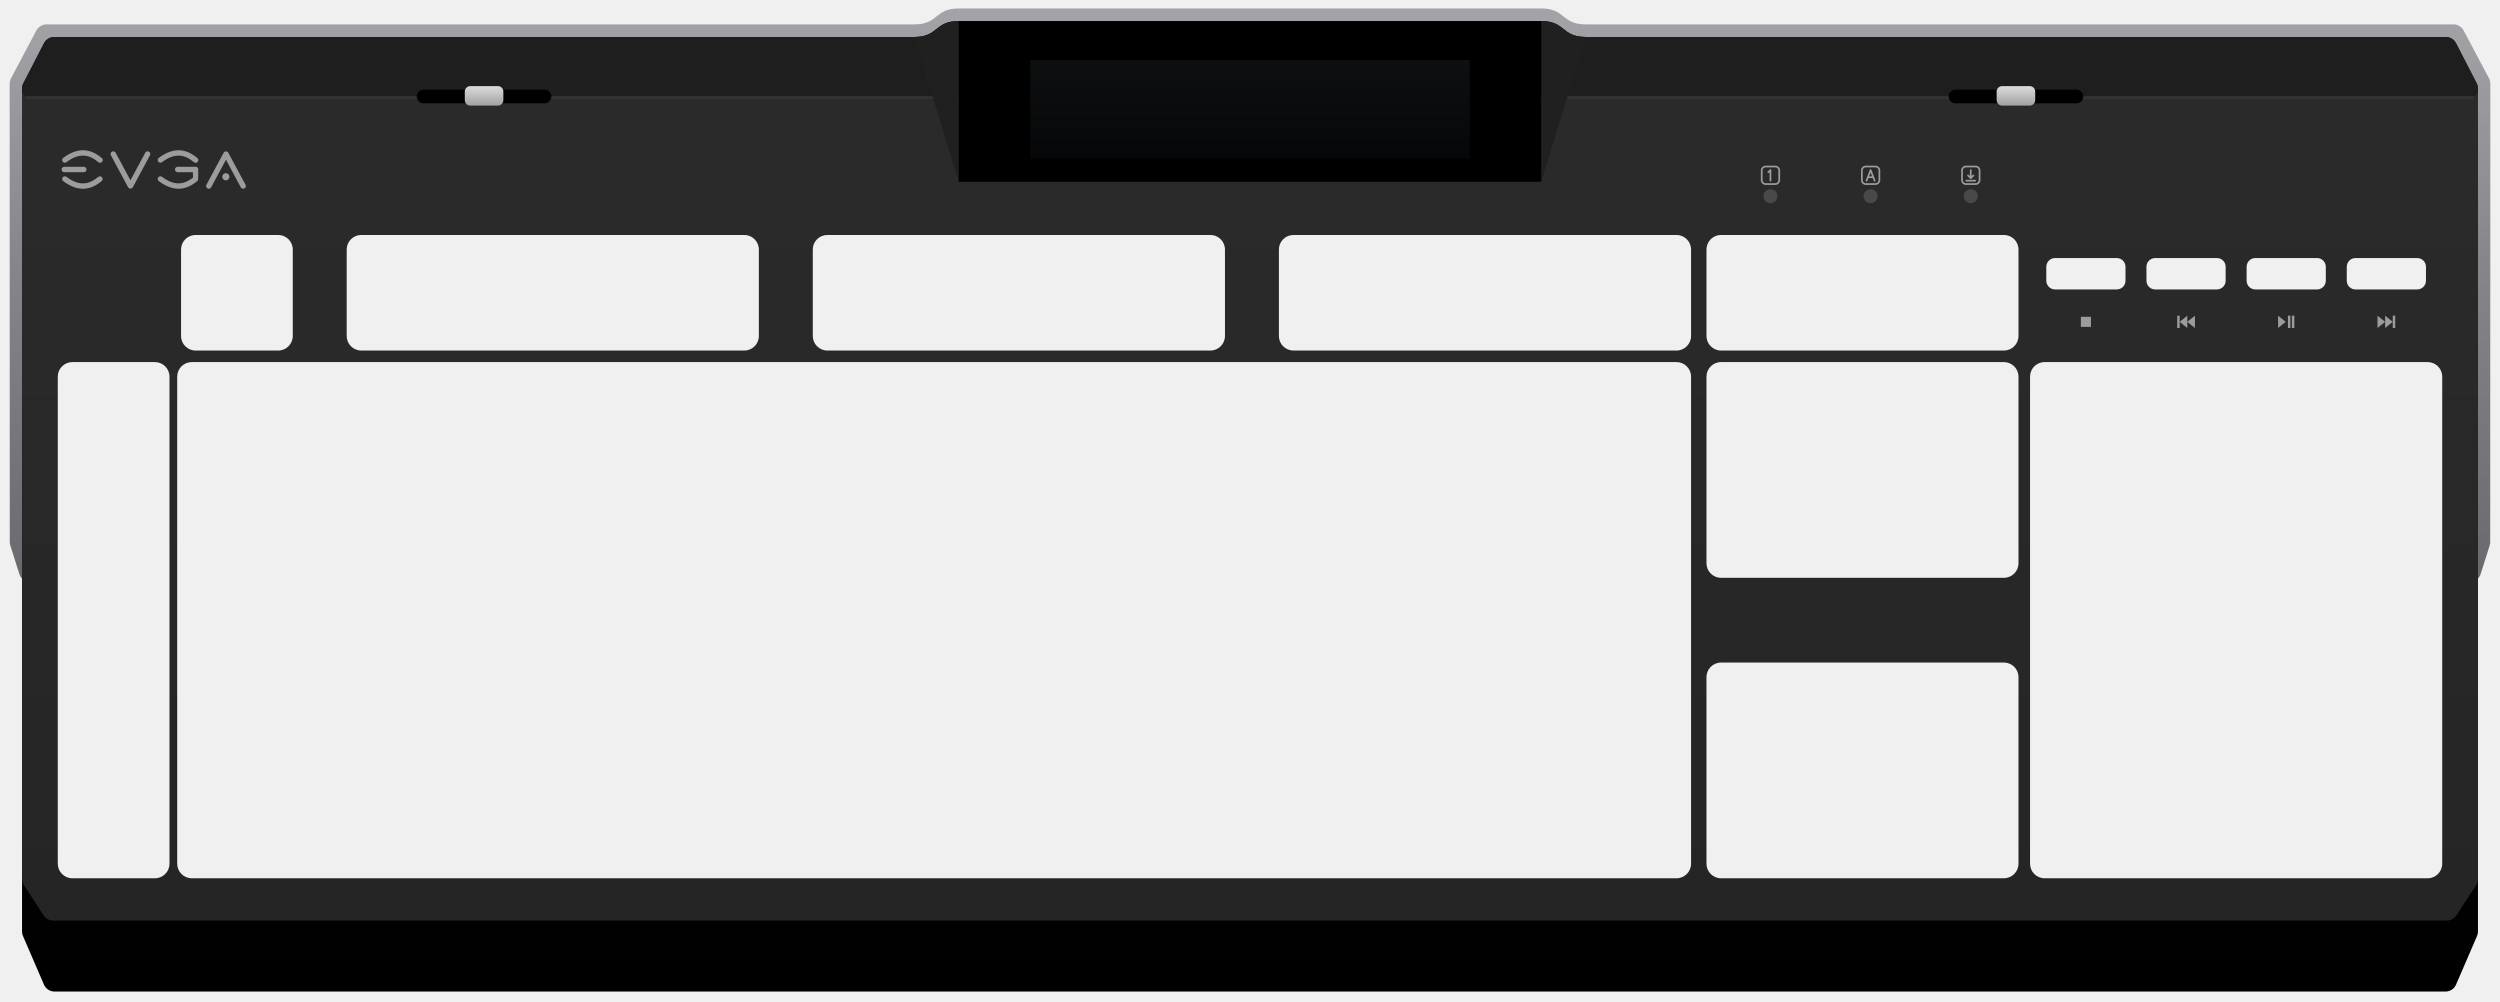
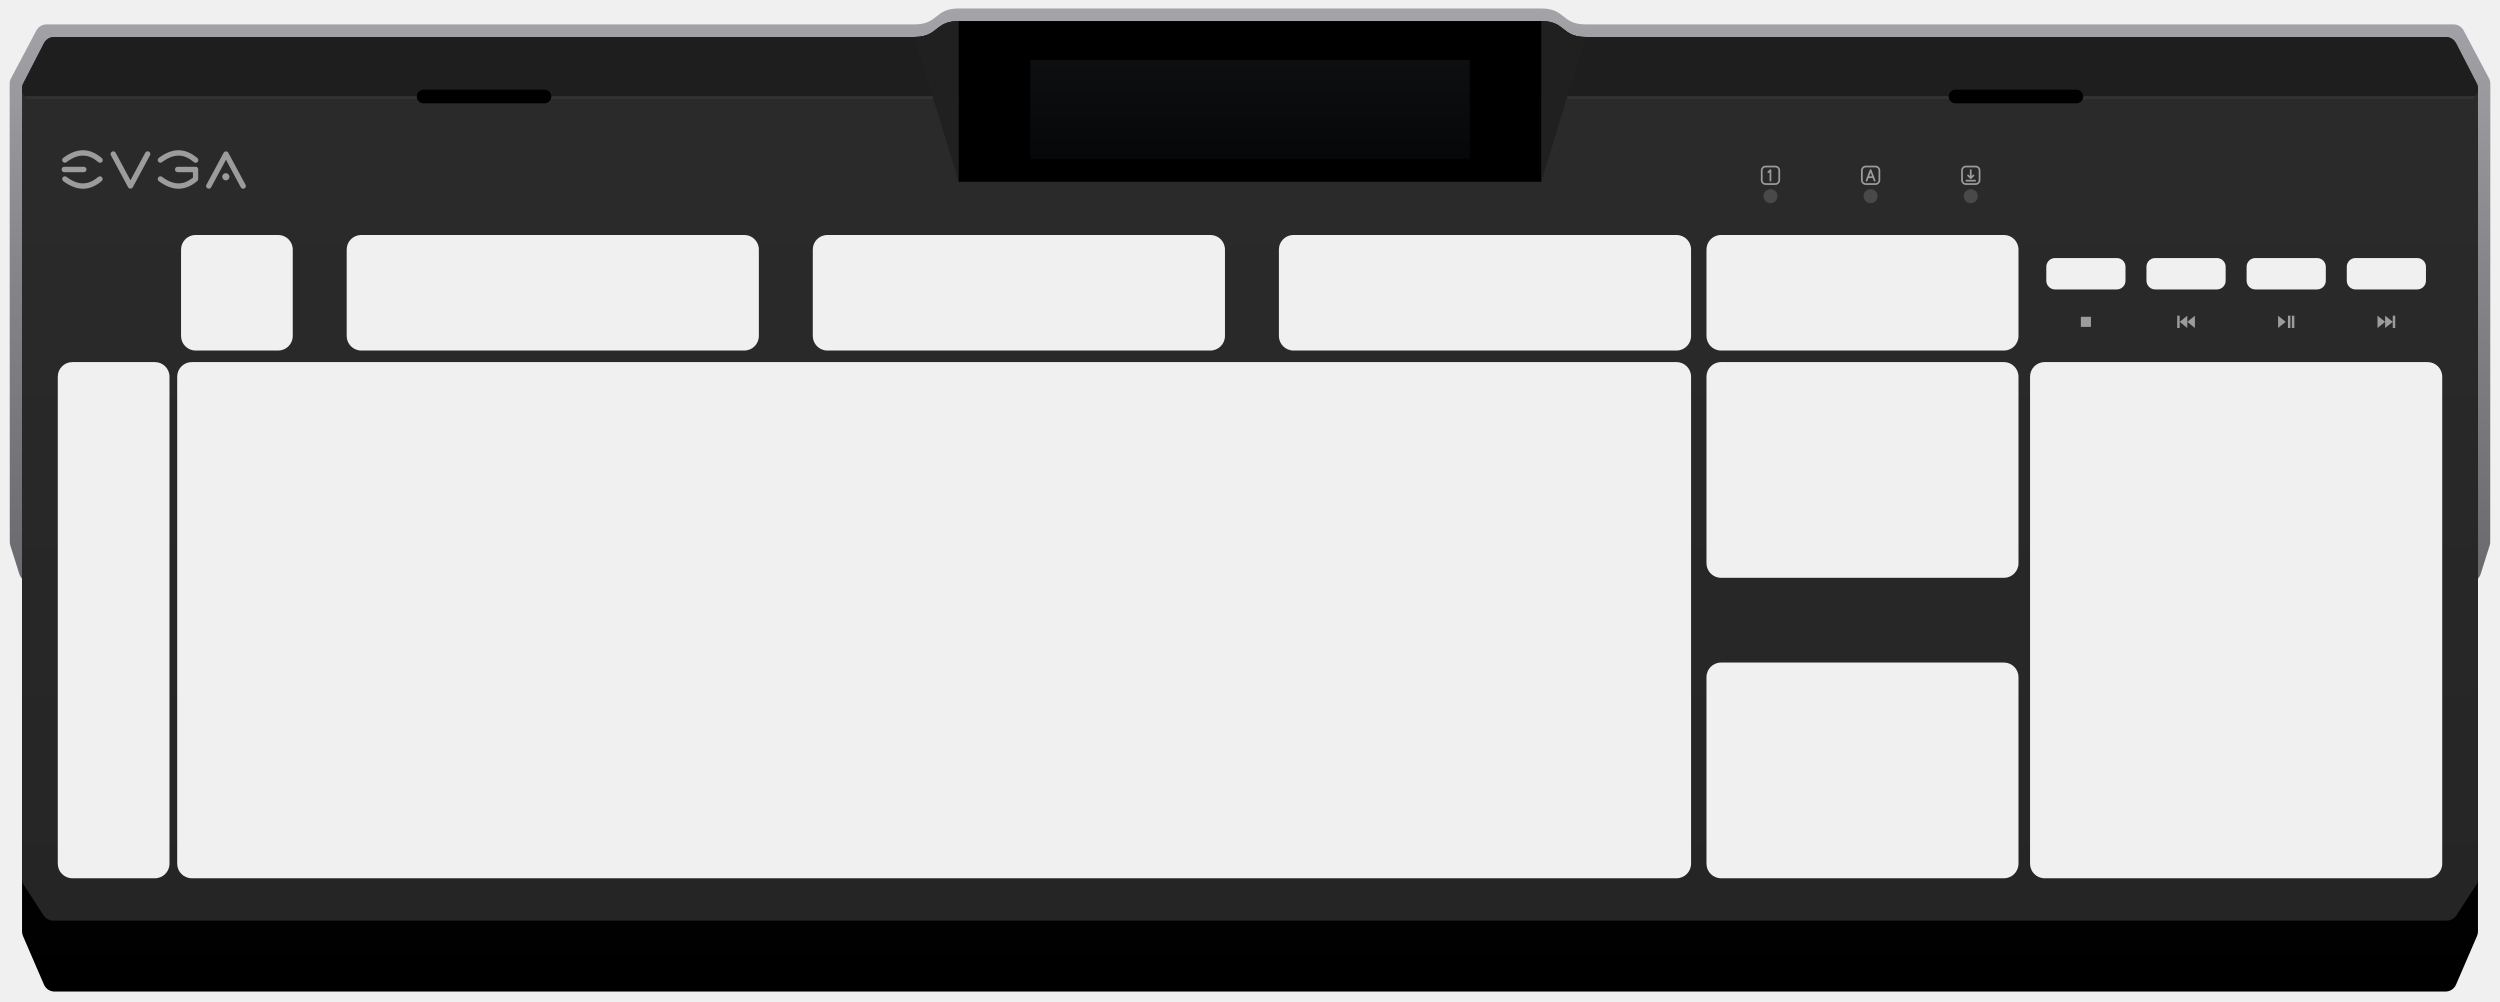
<svg xmlns="http://www.w3.org/2000/svg" viewBox="6.00 -2.00 649.00 260.00">
  <defs>
    <linearGradient id="trim" x1="0" y1="0" x2="0" y2="1">
      <stop offset="0" stop-color="#a4a4a8" />
      <stop offset=".45" stop-color="#85858a" />
      <stop offset="1" stop-color="#6a6a6e" />
    </linearGradient>
    <linearGradient id="deck" x1="0" y1="0" x2="0" y2="1">
      <stop offset="0" stop-color="#2b2b2b" />
      <stop offset="1" stop-color="#252525" />
    </linearGradient>
    <linearGradient id="lip" x1="0" y1="0" x2="0" y2="1">
      <stop offset="0" stop-color="#0d0d0d" />
      <stop offset="1" stop-color="#000" />
    </linearGradient>
    <linearGradient id="knob" x1="0" y1="0" x2="0" y2="1">
      <stop offset="0" stop-color="#dcdcdc" />
      <stop offset="1" stop-color="#a2a2a2" />
    </linearGradient>
    <linearGradient id="glass" x1="0" y1="0" x2="0" y2="1">
      <stop offset="0" stop-color="#0d0f10" />
      <stop offset="1" stop-color="#060708" />
    </linearGradient>
  </defs>
  <mask id="holes" maskUnits="userSpaceOnUse" x="6.00" y="-2.00" width="649.00" height="260.00">
    <rect x="6.00" y="-2.00" width="649.00" height="260.00" fill="#fff" />
    <rect x="53.00" y="59.00" width="29.00" height="30.00" rx="3.78" fill="#000" />
    <rect x="96.00" y="59.00" width="107.00" height="30.00" rx="3.78" fill="#000" />
    <rect x="217.00" y="59.00" width="107.00" height="30.00" rx="3.78" fill="#000" />
    <rect x="338.00" y="59.00" width="107.00" height="30.00" rx="3.78" fill="#000" />
    <rect x="449.00" y="59.00" width="81.00" height="30.00" rx="3.78" fill="#000" />
    <rect x="21.00" y="92.00" width="29.00" height="134.00" rx="3.78" fill="#000" />
    <rect x="449.00" y="92.00" width="81.00" height="56.00" rx="3.78" fill="#000" />
    <rect x="449.00" y="170.00" width="81.00" height="56.00" rx="3.78" fill="#000" />
    <rect x="52.00" y="92.00" width="393.00" height="134.00" rx="3.78" fill="#000" />
    <rect x="533.00" y="92.00" width="107.00" height="134.00" rx="3.78" fill="#000" />
    <rect x="537.22" y="64.99" width="20.56" height="8.15" rx="2.27" fill="#000" />
    <rect x="563.22" y="64.99" width="20.56" height="8.15" rx="2.27" fill="#000" />
    <rect x="589.22" y="64.99" width="20.56" height="8.15" rx="2.27" fill="#000" />
    <rect x="615.22" y="64.99" width="20.56" height="8.15" rx="2.27" fill="#000" />
  </mask>
  <g mask="url(#holes)">
    <path d="M13.89,149.14 A3.00,3.00 0 0 1 11.03,147.04 L8.68,139.60 A3.00,3.00 0 0 1 8.54,138.69 L8.51,19.75 A3.00,3.00 0 0 1 8.85,18.35 L15.44,5.92 A3.00,3.00 0 0 1 18.09,4.33 L243.36,4.33 C249.70,4.33 248.55,0.20 254.88,0.20 L406.12,0.20 C412.45,0.20 411.30,4.33 417.64,4.33 L642.91,4.33 A3.00,3.00 0 0 1 645.56,5.92 L652.15,18.35 A3.00,3.00 0 0 1 652.49,19.75 L652.46,138.69 A3.00,3.00 0 0 1 652.32,139.60 L649.97,147.04 A3.00,3.00 0 0 1 647.11,149.14 Z" fill="url(#trim)" />
    <path d="M20.16,255.41 A3.00,3.00 0 0 1 17.41,253.60 L11.97,241.00 A3.00,3.00 0 0 1 11.72,239.81 L11.72,29.42 A3.00,3.00 0 0 1 12.05,28.05 L17.41,17.66 A3.00,3.00 0 0 1 20.07,16.03 L243.36,16.03 C249.70,16.03 248.55,11.90 254.88,11.90 L406.12,11.90 C412.45,11.90 411.30,16.03 417.64,16.03 L640.93,16.03 A3.00,3.00 0 0 1 643.59,17.66 L648.95,28.05 A3.00,3.00 0 0 1 649.28,29.42 L649.28,239.81 A3.00,3.00 0 0 1 649.03,241.00 L643.59,253.60 A3.00,3.00 0 0 1 640.84,255.41 Z" fill="url(#lip)" />
    <path d="M19.82,236.98 A3.00,3.00 0 0 1 17.30,235.62 L12.20,227.75 A3.00,3.00 0 0 1 11.72,226.12 L11.72,21.00 A3.00,3.00 0 0 1 12.05,19.63 L17.41,9.23 A3.00,3.00 0 0 1 20.07,7.60 L243.36,7.60 C249.70,7.60 248.55,3.48 254.88,3.48 L406.12,3.48 C412.45,3.48 411.30,7.60 417.64,7.60 L640.93,7.60 A3.00,3.00 0 0 1 643.59,9.23 L648.95,19.63 A3.00,3.00 0 0 1 649.28,21.00 L649.28,226.12 A3.00,3.00 0 0 1 648.80,227.75 L643.70,235.62 A3.00,3.00 0 0 1 641.18,236.98 Z" fill="url(#deck)" />
    <path d="M13.09,23.00 A1.37,1.37 0 0 1 11.72,21.64 L11.72,21.00 A3.00,3.00 0 0 1 12.05,19.63 L17.41,9.23 A3.00,3.00 0 0 1 20.07,7.60 L243.36,7.60 C249.70,7.60 248.55,3.48 254.88,3.48 L406.12,3.48 C412.45,3.48 411.30,7.60 417.64,7.60 L640.93,7.60 A3.00,3.00 0 0 1 643.59,9.23 L648.95,19.63 A3.00,3.00 0 0 1 649.28,21.00 L649.28,21.64 A1.37,1.37 0 0 1 647.91,23.00 Z" fill="#1e1e1e" />
    <line x1="12.72" y1="23.35" x2="648.28" y2="23.35" stroke="#333" stroke-width="0.7" />
    <path d="M243.36,7.60 C249.70,7.60 248.55,3.48 254.88,3.48 L254.88,45.20 Z" fill="#202020" />
    <path d="M417.64,7.60 C411.30,7.60 412.45,3.48 406.12,3.48 L406.12,45.20 Z" fill="#202020" />
    <rect x="254.88" y="3.48" width="151.23" height="41.72" fill="#000" />
    <rect x="273.45" y="13.60" width="114.10" height="25.63" fill="url(#glass)" />
    <rect x="114.20" y="21.27" width="34.92" height="3.56" rx="1.78" fill="#000" />
-     <rect x="126.66" y="20.36" width="10.01" height="5.05" rx="1.41" fill="url(#knob)" />
    <rect x="511.88" y="21.27" width="34.92" height="3.56" rx="1.78" fill="#000" />
-     <rect x="524.33" y="20.36" width="10.01" height="5.05" rx="1.41" fill="url(#knob)" />
    <circle cx="465.61" cy="48.93" r="1.82" fill="#494949" />
    <circle cx="491.61" cy="48.93" r="1.82" fill="#494949" />
    <circle cx="517.61" cy="48.93" r="1.82" fill="#494949" />
    <path d="M546.19,80.24 h2.62 v2.62 h-2.62 Z" fill="#9c9c9c" />
    <path d="M571.20,79.95 h0.64 V83.15 h-0.64 Z M573.82,79.95 L571.84,81.55 L573.82,83.15 Z M575.80,79.95 L573.82,81.55 L575.80,83.15 Z " fill="#9c9c9c" />
    <path d="M597.39,79.95 L599.37,81.55 L597.39,83.15 Z M599.95,79.95 h0.64 V83.15 h-0.64 Z M600.97,79.95 h0.64 V83.15 h-0.64 Z " fill="#9c9c9c" />
    <path d="M623.20,79.95 L625.18,81.55 L623.20,83.15 Z M625.18,79.95 L627.16,81.55 L625.18,83.15 Z M627.16,79.95 h0.64 V83.15 h-0.64 Z " fill="#9c9c9c" />
    <g fill="none" stroke="#9c9c9c" stroke-width="0.45" stroke-linecap="round" stroke-linejoin="round">
      <rect x="463.34" y="41.23" width="4.55" height="4.55" rx="1.00" />
      <path d="M465.06,42.70 L465.61,42.15 L465.61,44.90" />
      <rect x="489.34" y="41.23" width="4.55" height="4.55" rx="1.00" />
      <path d="M490.56,44.90 L491.61,42.15 L492.66,44.90 M491.01,44.00 L492.21,44.00" />
      <rect x="515.34" y="41.23" width="4.55" height="4.55" rx="1.00" />
      <path d="M517.61,42.15 L517.61,44.15 M516.91,43.55 L517.61,44.25 L518.31,43.55 M516.46,44.90 L518.76,44.90" />
    </g>
    <path d="M127.533 0C90.719.03 51.373 14.43 9.832 45.536c-4.688 3.415-7.201 9.115-6.534 14.877.661 5.759 4.405 10.708 9.744 12.962 5.341 2.254 11.498 1.434 16.079-2.109 40.144-30.053 73.909-40.449 104.037-38.9 30.124 1.552 58.086 15.22 85.637 38.296a16.104 16.104 0 0 0 16.283 3.515c5.65-1.934 9.739-6.859 10.651-12.766a16.077 16.077 0 0 0-6.329-15.378C208.413 20.086 173.777 2.203 134.866.201A143.878 143.878 0 0 0 127.533 0zm571.516 0c-36.819.03-76.162 14.43-117.703 45.536-4.688 3.415-7.2 9.115-6.533 14.877.667 5.762 4.406 10.708 9.75 12.962 5.347 2.253 11.492 1.434 16.083-2.109 40.138-30.05 73.901-40.449 104.03-38.897 30.125 1.552 58.08 15.22 85.637 38.296a16.105 16.105 0 0 0 16.283 3.515c5.653-1.934 9.742-6.859 10.652-12.767a16.086 16.086 0 0 0-6.331-15.378C779.932 20.09 745.295 2.206 706.385.203A141.874 141.874 0 0 0 699.049 0zM513.697 6.434c-5.859.248-11.162 3.691-13.762 8.943l-88.36 164.336-88.343-164.334a16.083 16.083 0 0 0-14.477-8.746 16.156 16.156 0 0 0-13.769 8.042c-2.839 4.911-2.865 10.926-.092 15.882L397.41 221.228c2.801 5.217 8.247 8.445 14.171 8.445 5.925 0 11.378-3.219 14.183-8.445L528.277 30.557a16.106 16.106 0 0 0-.201-16.379c-3.043-5.017-8.523-7.991-14.379-7.744zm468.791.4a16.05 16.05 0 0 0-13.762 8.544L866.203 206.05a16.12 16.12 0 0 0 .202 16.385c3.042 5.012 8.516 7.986 14.372 7.73a16.18 16.18 0 0 0 13.771-8.938L982.899 56.89l88.347 164.342a16.177 16.177 0 0 0 13.771 8.936c5.857.257 11.33-2.717 14.373-7.732 3.041-5.021 3.125-11.311.2-16.381L997.065 15.379a16.079 16.079 0 0 0-14.577-8.545zM16.264 99.107a15.973 15.973 0 0 0-14.07 7.943 16.204 16.204 0 0 0 0 16.28 15.975 15.975 0 0 0 14.07 7.942h116.19a15.95 15.95 0 0 0 14.066-7.942 16.208 16.208 0 0 0 0-16.28c-2.917-5.012-8.267-8.021-14.066-7.943H16.264zm677.962 0a15.97 15.97 0 0 0-14.07 7.943 16.194 16.194 0 0 0 0 16.28 15.973 15.973 0 0 0 14.07 7.942h90.662l.905 32.17c-26.087 20.83-52.646 33.211-81.113 34.676-30.126 1.559-63.895-8.846-104.029-38.893a16.215 16.215 0 0 0-10.465-3.324c-6.829.28-12.777 4.817-14.773 11.366-1.992 6.542.413 13.646 5.929 17.688 44.319 33.168 86.129 47.236 125.039 45.232 38.911-2.003 73.547-19.789 104.534-45.734a16.165 16.165 0 0 0 5.823-12.164c.094-4.543.009-54.284 0-57.087-.008-2.803.249-5.652-1.203-8.144-2.924-5.015-8.267-8.021-14.064-7.946H694.225l.001-.005zm287.867 37.994c-11.883 0-21.612 9.73-21.612 21.611 0 11.884 9.729 21.509 21.612 21.509 11.881 0 21.503-9.628 21.503-21.509-.001-11.885-9.62-21.611-21.503-21.611zM18.678 155.896c-6.832.274-12.781 4.818-14.783 11.357-1.986 6.544.415 13.652 5.938 17.691 44.308 33.174 86.127 47.232 125.031 45.232 38.909-2.002 73.547-19.793 104.531-45.732 6.826-5.69 7.8-15.893 2.104-22.725-5.693-6.829-15.89-7.701-22.718-2.012-27.556 23.084-55.513 36.847-85.637 38.4-30.125 1.553-63.896-8.848-104.035-38.896a15.988 15.988 0 0 0-10.431-3.315z" fill="#9c9c9c" transform="translate(22 37) scale(0.043407)" />
  </g>
</svg>
